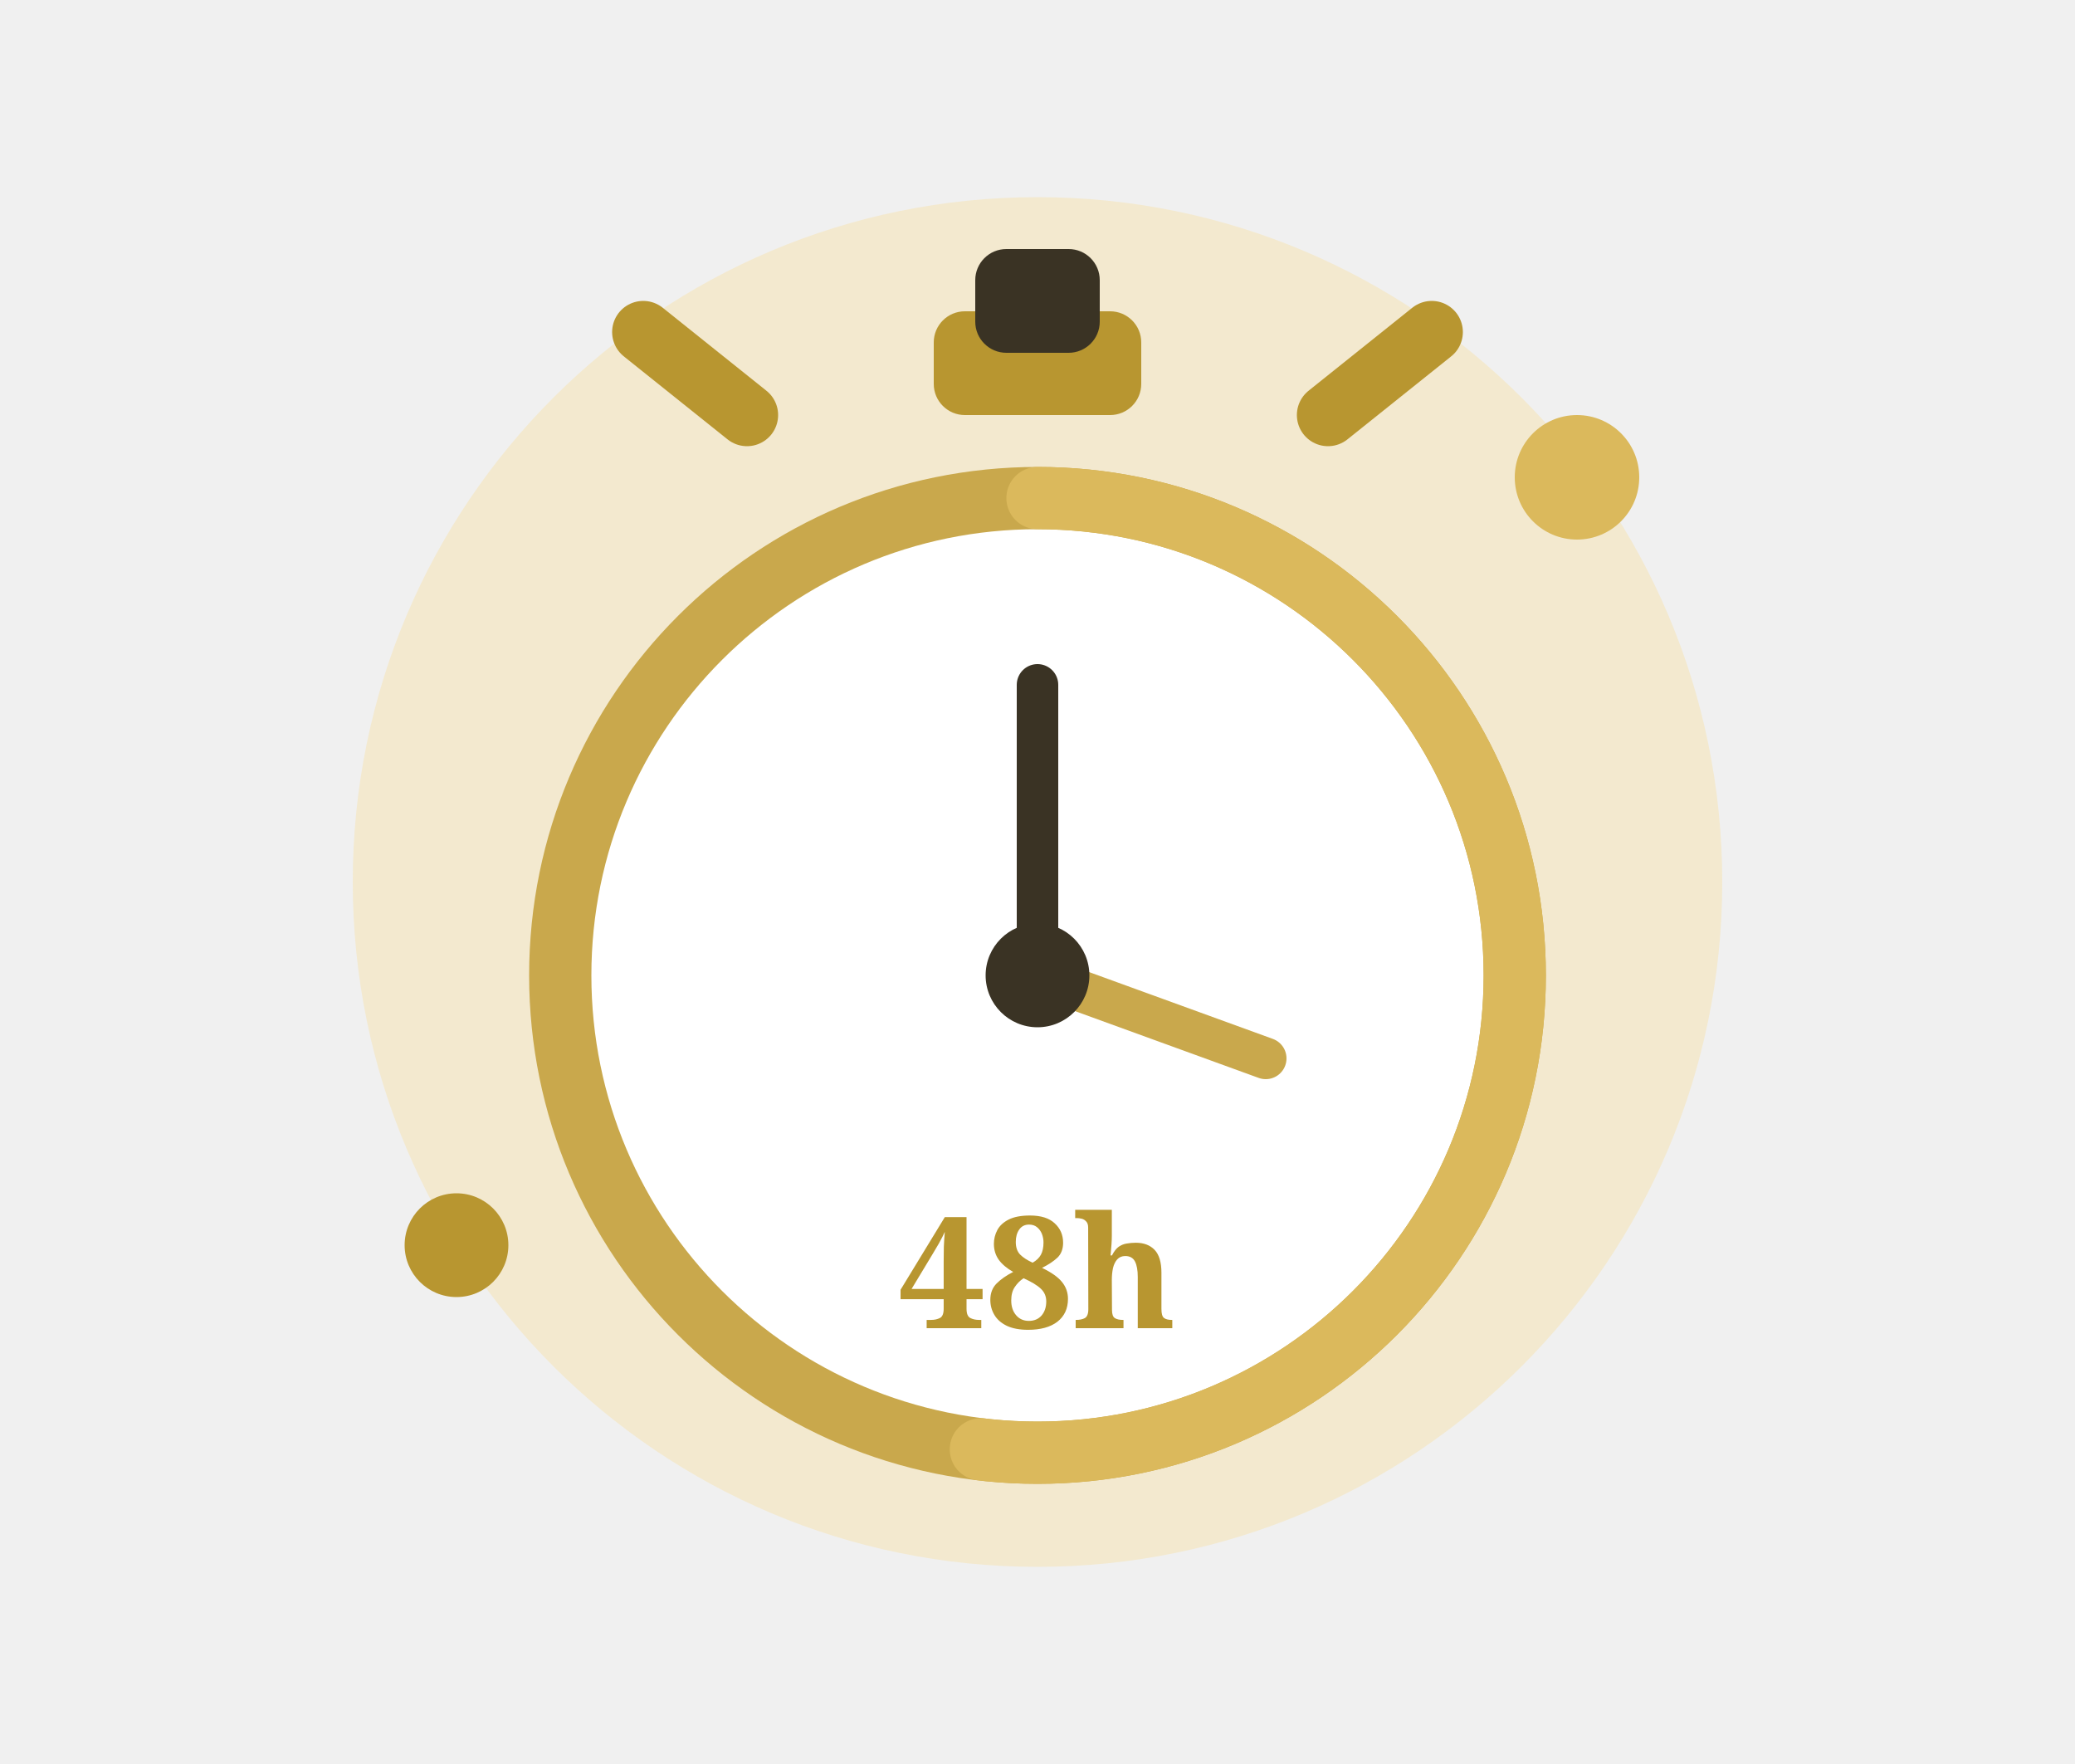
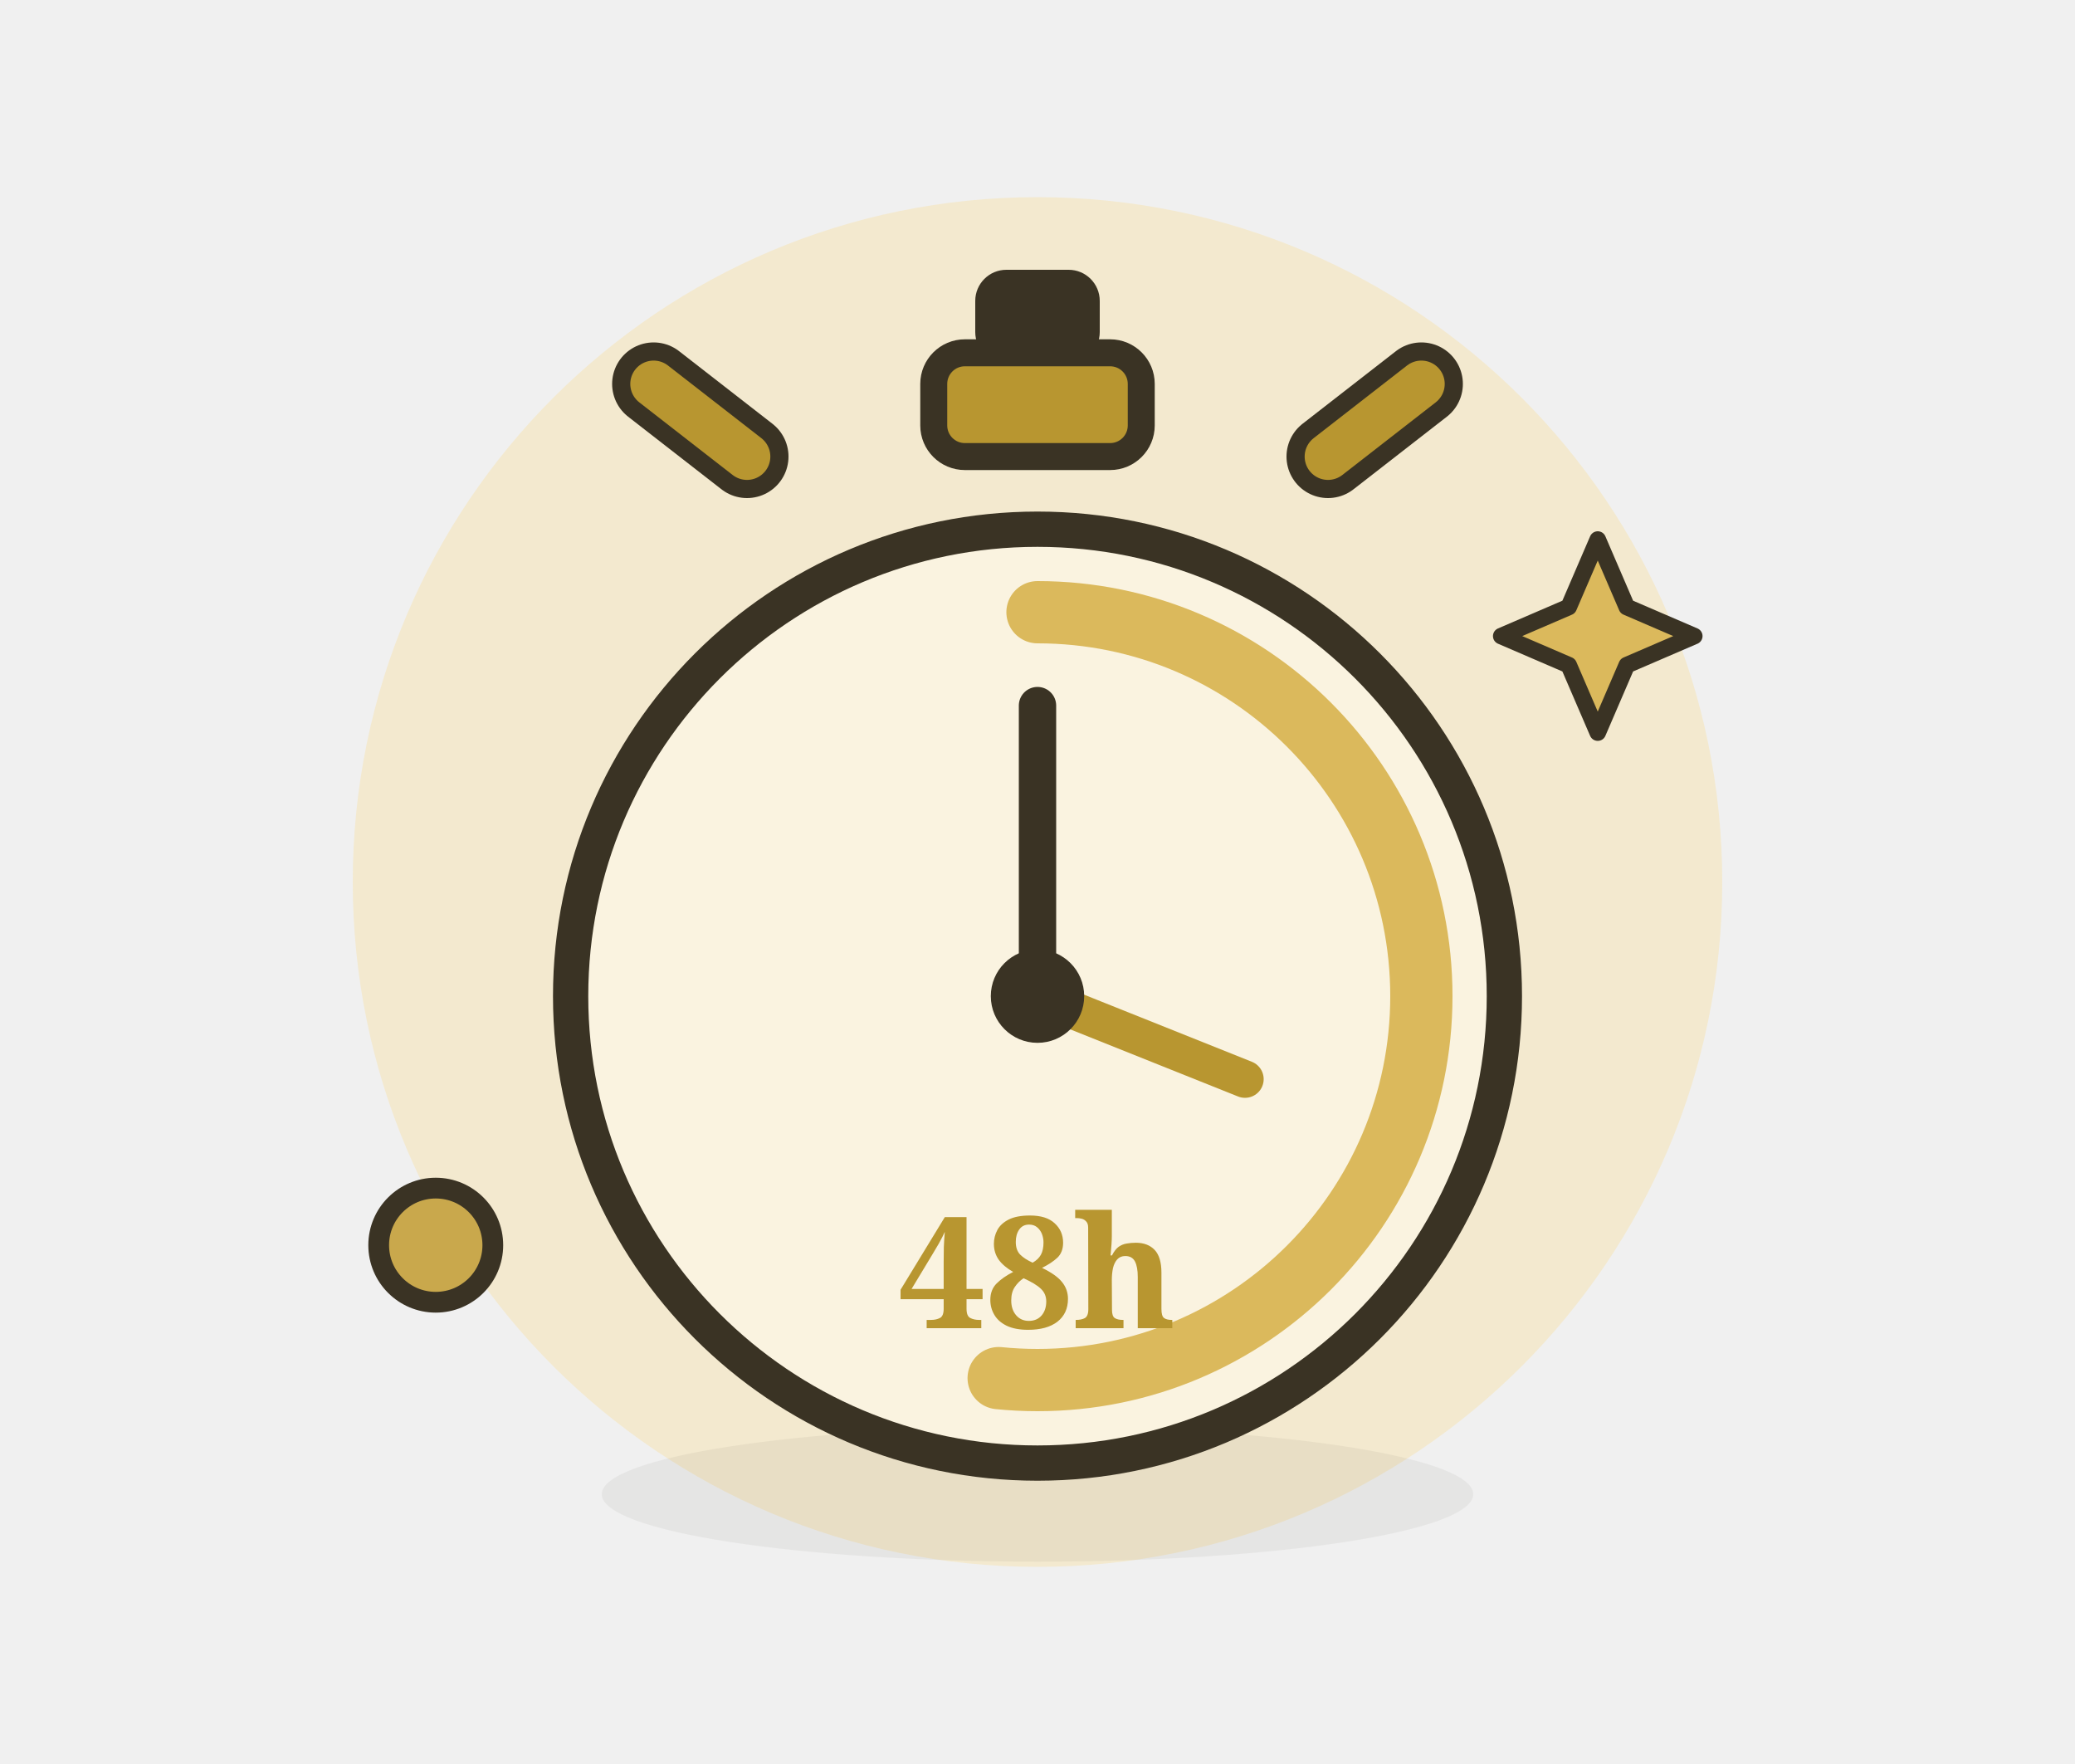
<svg xmlns="http://www.w3.org/2000/svg" viewBox="0 0 200 170" role="img" aria-label="48-hour turnaround illustration">
+   <style>
+     .illo-float{animation:illoFloat 3.6s ease-in-out infinite;transform-box:fill-box;transform-origin:center;will-change:transform}
+     .illo-float.f2{animation-duration:4.4s;animation-delay:-.9s}
+     .illo-float.f3{animation-duration:3.1s;animation-delay:-1.7s}
+     .illo-spin{animation:illoSpin 5s ease-in-out infinite;transform-box:fill-box;transform-origin:center;will-change:transform}
+     @keyframes illoFloat{0%,100%{transform:translateY(0)}50%{transform:translateY(-7px)}}
+     @keyframes illoSpin{0%,100%{transform:rotate(-9deg)}50%{transform:rotate(9deg)}}
+     @media (prefers-reduced-motion:reduce){.illo-float,.illo-spin{animation:none!important}}
+   </style>
  <circle cx="100" cy="85" r="66" fill="#f3e9cf" />
-   <circle cx="152" cy="46" r="6" fill="#dbb95c" />
-   <circle cx="44" cy="120" r="5" fill="#b89630" />
-   <rect x="90" y="30" width="20" height="10" rx="3" fill="#b89630" />
-   <rect x="94" y="24" width="12" height="10" rx="3" fill="#3a3324" />
-   <line x1="72" y1="40" x2="62" y2="32" stroke="#b89630" stroke-width="6" stroke-linecap="round" />
-   <line x1="128" y1="40" x2="138" y2="32" stroke="#b89630" stroke-width="6" stroke-linecap="round" />
-   <circle cx="100" cy="94" r="46" fill="#ffffff" stroke="#c9a84c" stroke-width="6" />
-   <circle cx="100" cy="94" r="46" fill="none" stroke="#dbb95c" stroke-width="6" stroke-dasharray="150 300" stroke-linecap="round" transform="rotate(-90 100 94)" />
-   <line x1="100" y1="94" x2="100" y2="66" stroke="#3a3324" stroke-width="4" stroke-linecap="round" />
-   <line x1="100" y1="94" x2="122" y2="102" stroke="#c9a84c" stroke-width="4" stroke-linecap="round" />
-   <circle cx="100" cy="94" r="5" fill="#3a3324" />
+   <ellipse cx="100" cy="144" rx="42" ry="6.5" fill="#3a3324" opacity="0.06" />
+   <line x1="72" y1="44" x2="63" y2="37" stroke="#3a3324" stroke-width="8" stroke-linecap="round" />
+   <line x1="72" y1="44" x2="63" y2="37" stroke="#b89630" stroke-width="4.5" stroke-linecap="round" />
+   <line x1="128" y1="44" x2="137" y2="37" stroke="#3a3324" stroke-width="8" stroke-linecap="round" />
+   <line x1="128" y1="44" x2="137" y2="37" stroke="#b89630" stroke-width="4.5" stroke-linecap="round" />
+   <rect x="94" y="26" width="12" height="9" rx="3" fill="#3a3324" />
+   <rect x="90" y="34" width="20" height="10" rx="3" fill="#b89630" stroke="#3a3324" stroke-width="2.6" />
+   <circle cx="100" cy="96" r="45" fill="#faf3e0" stroke="#3a3324" stroke-width="3.4" />
+   <circle cx="100" cy="96" r="37" fill="none" stroke="#dbb95c" stroke-width="6" stroke-dasharray="120 300" stroke-linecap="round" transform="rotate(-90 100 96)" />
+   <line x1="100" y1="96" x2="100" y2="68" stroke="#3a3324" stroke-width="3.6" stroke-linecap="round" />
+   <line x1="100" y1="96" x2="120" y2="104" stroke="#b89630" stroke-width="3.6" stroke-linecap="round" />
+   <circle cx="100" cy="96" r="4.5" fill="#3a3324" />
  <text x="100" y="128" font-family="Georgia, serif" font-size="15" font-weight="700" fill="#b89630" text-anchor="middle">48h</text>
+   <g class="illo-spin">
+     <path d="M154 52 l2.8 6.5 6.5 2.8 -6.5 2.8 -2.8 6.5 -2.8 -6.5 -6.5 -2.8 6.5 -2.8 z" fill="#dbb95c" stroke="#3a3324" stroke-width="1.6" stroke-linejoin="round" />
+   </g>
+   <g class="illo-float f2">
+     <circle cx="42" cy="120" r="5.5" fill="#c9a84c" stroke="#3a3324" stroke-width="2" />
+   </g>
</svg>
